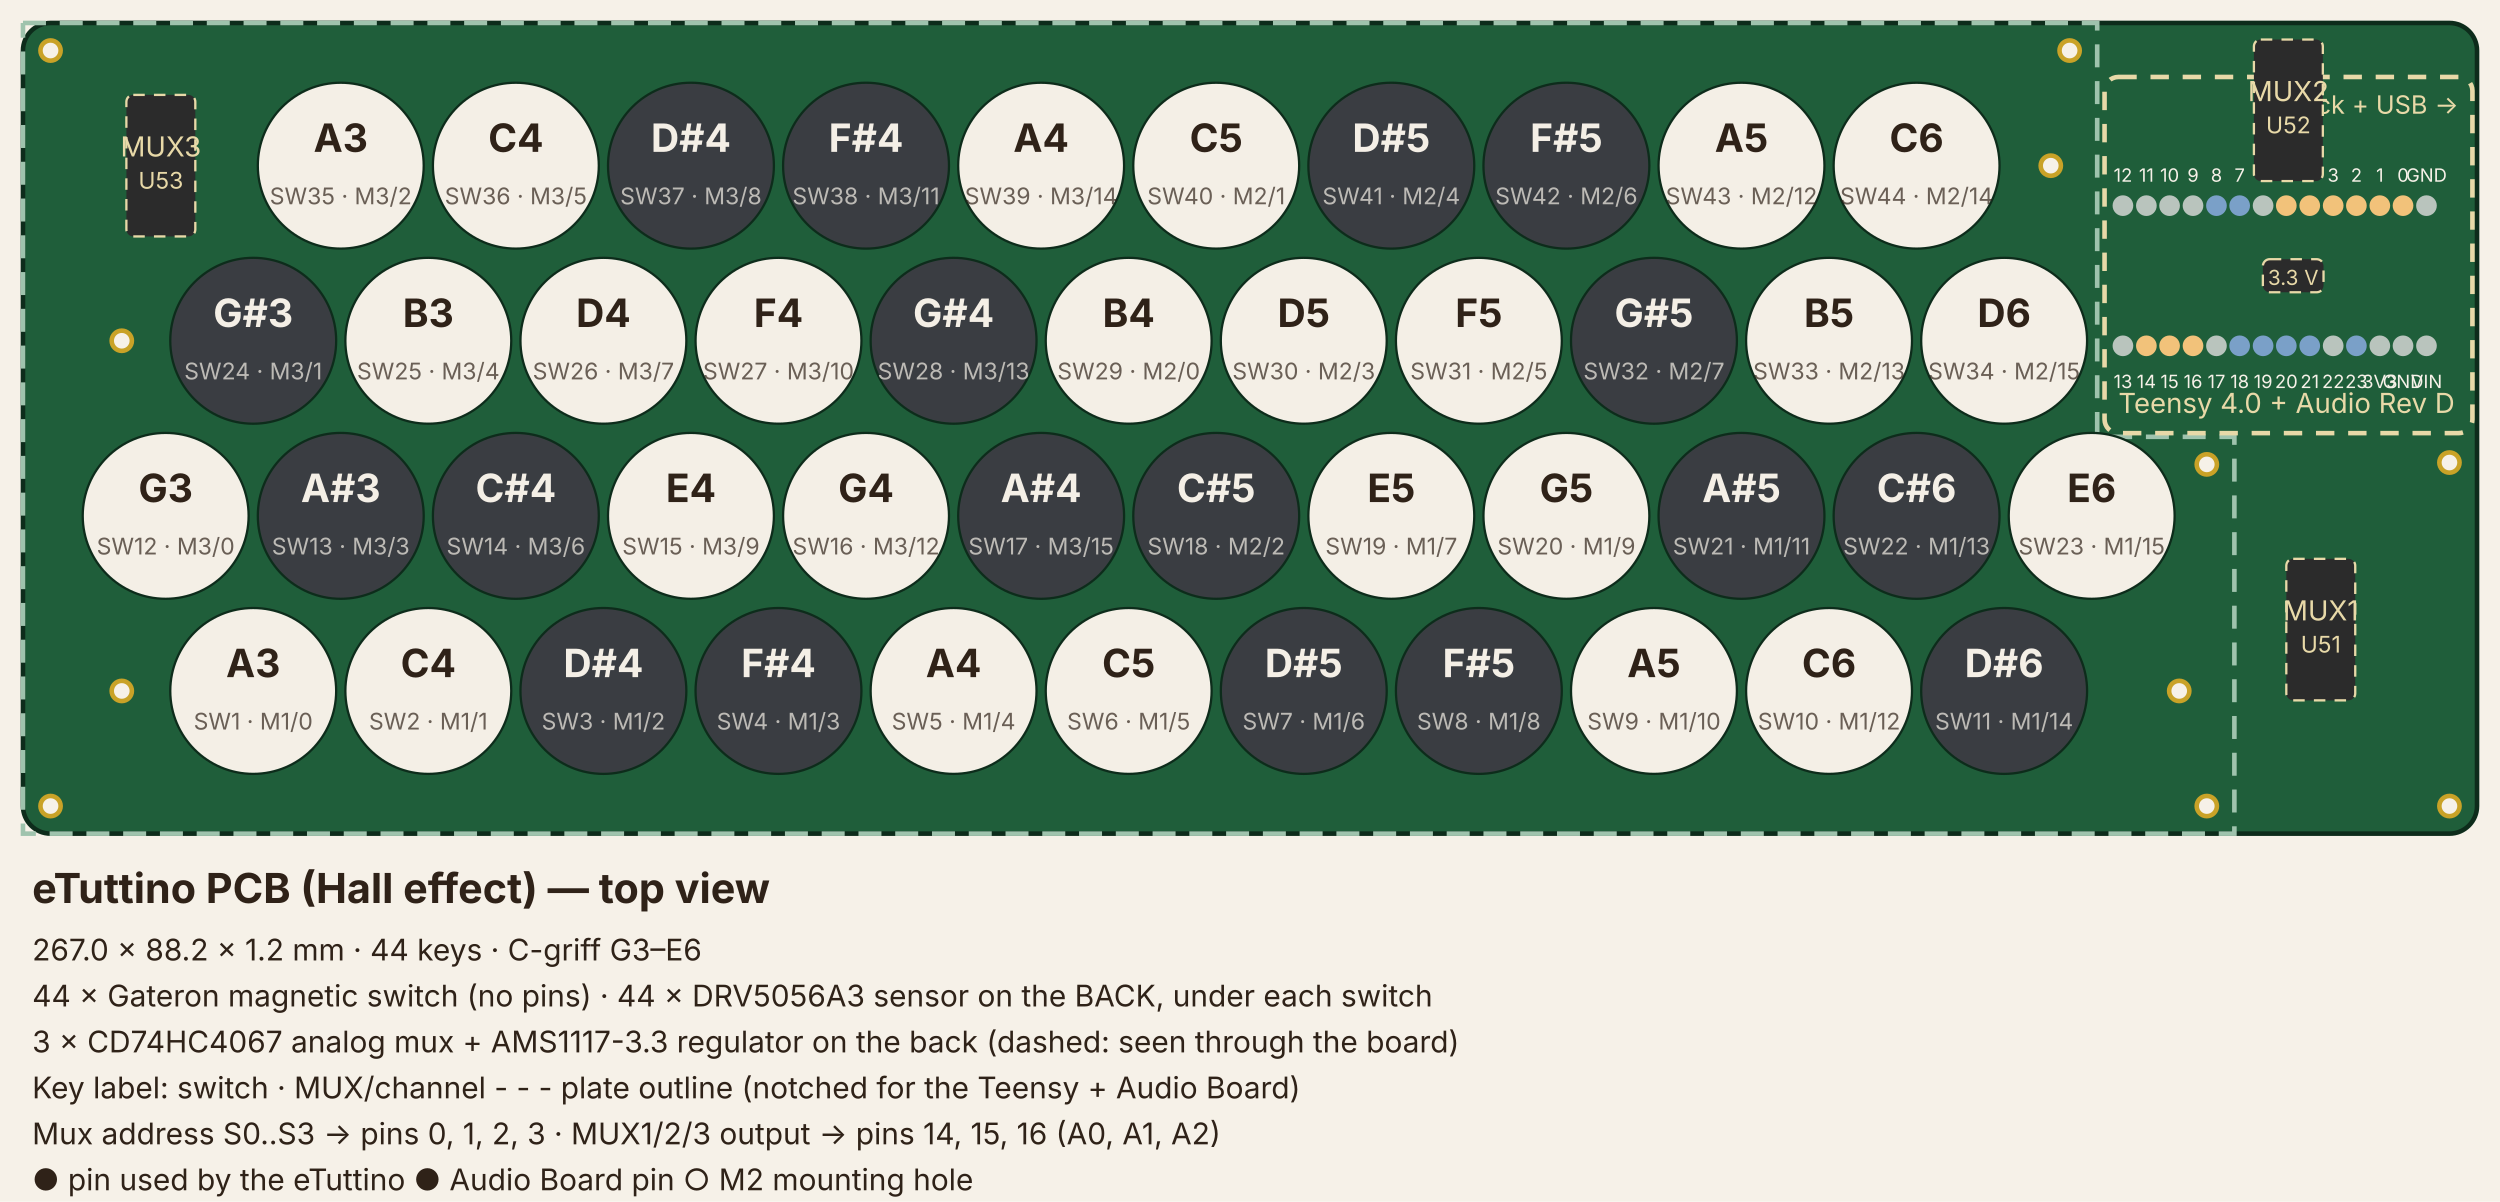
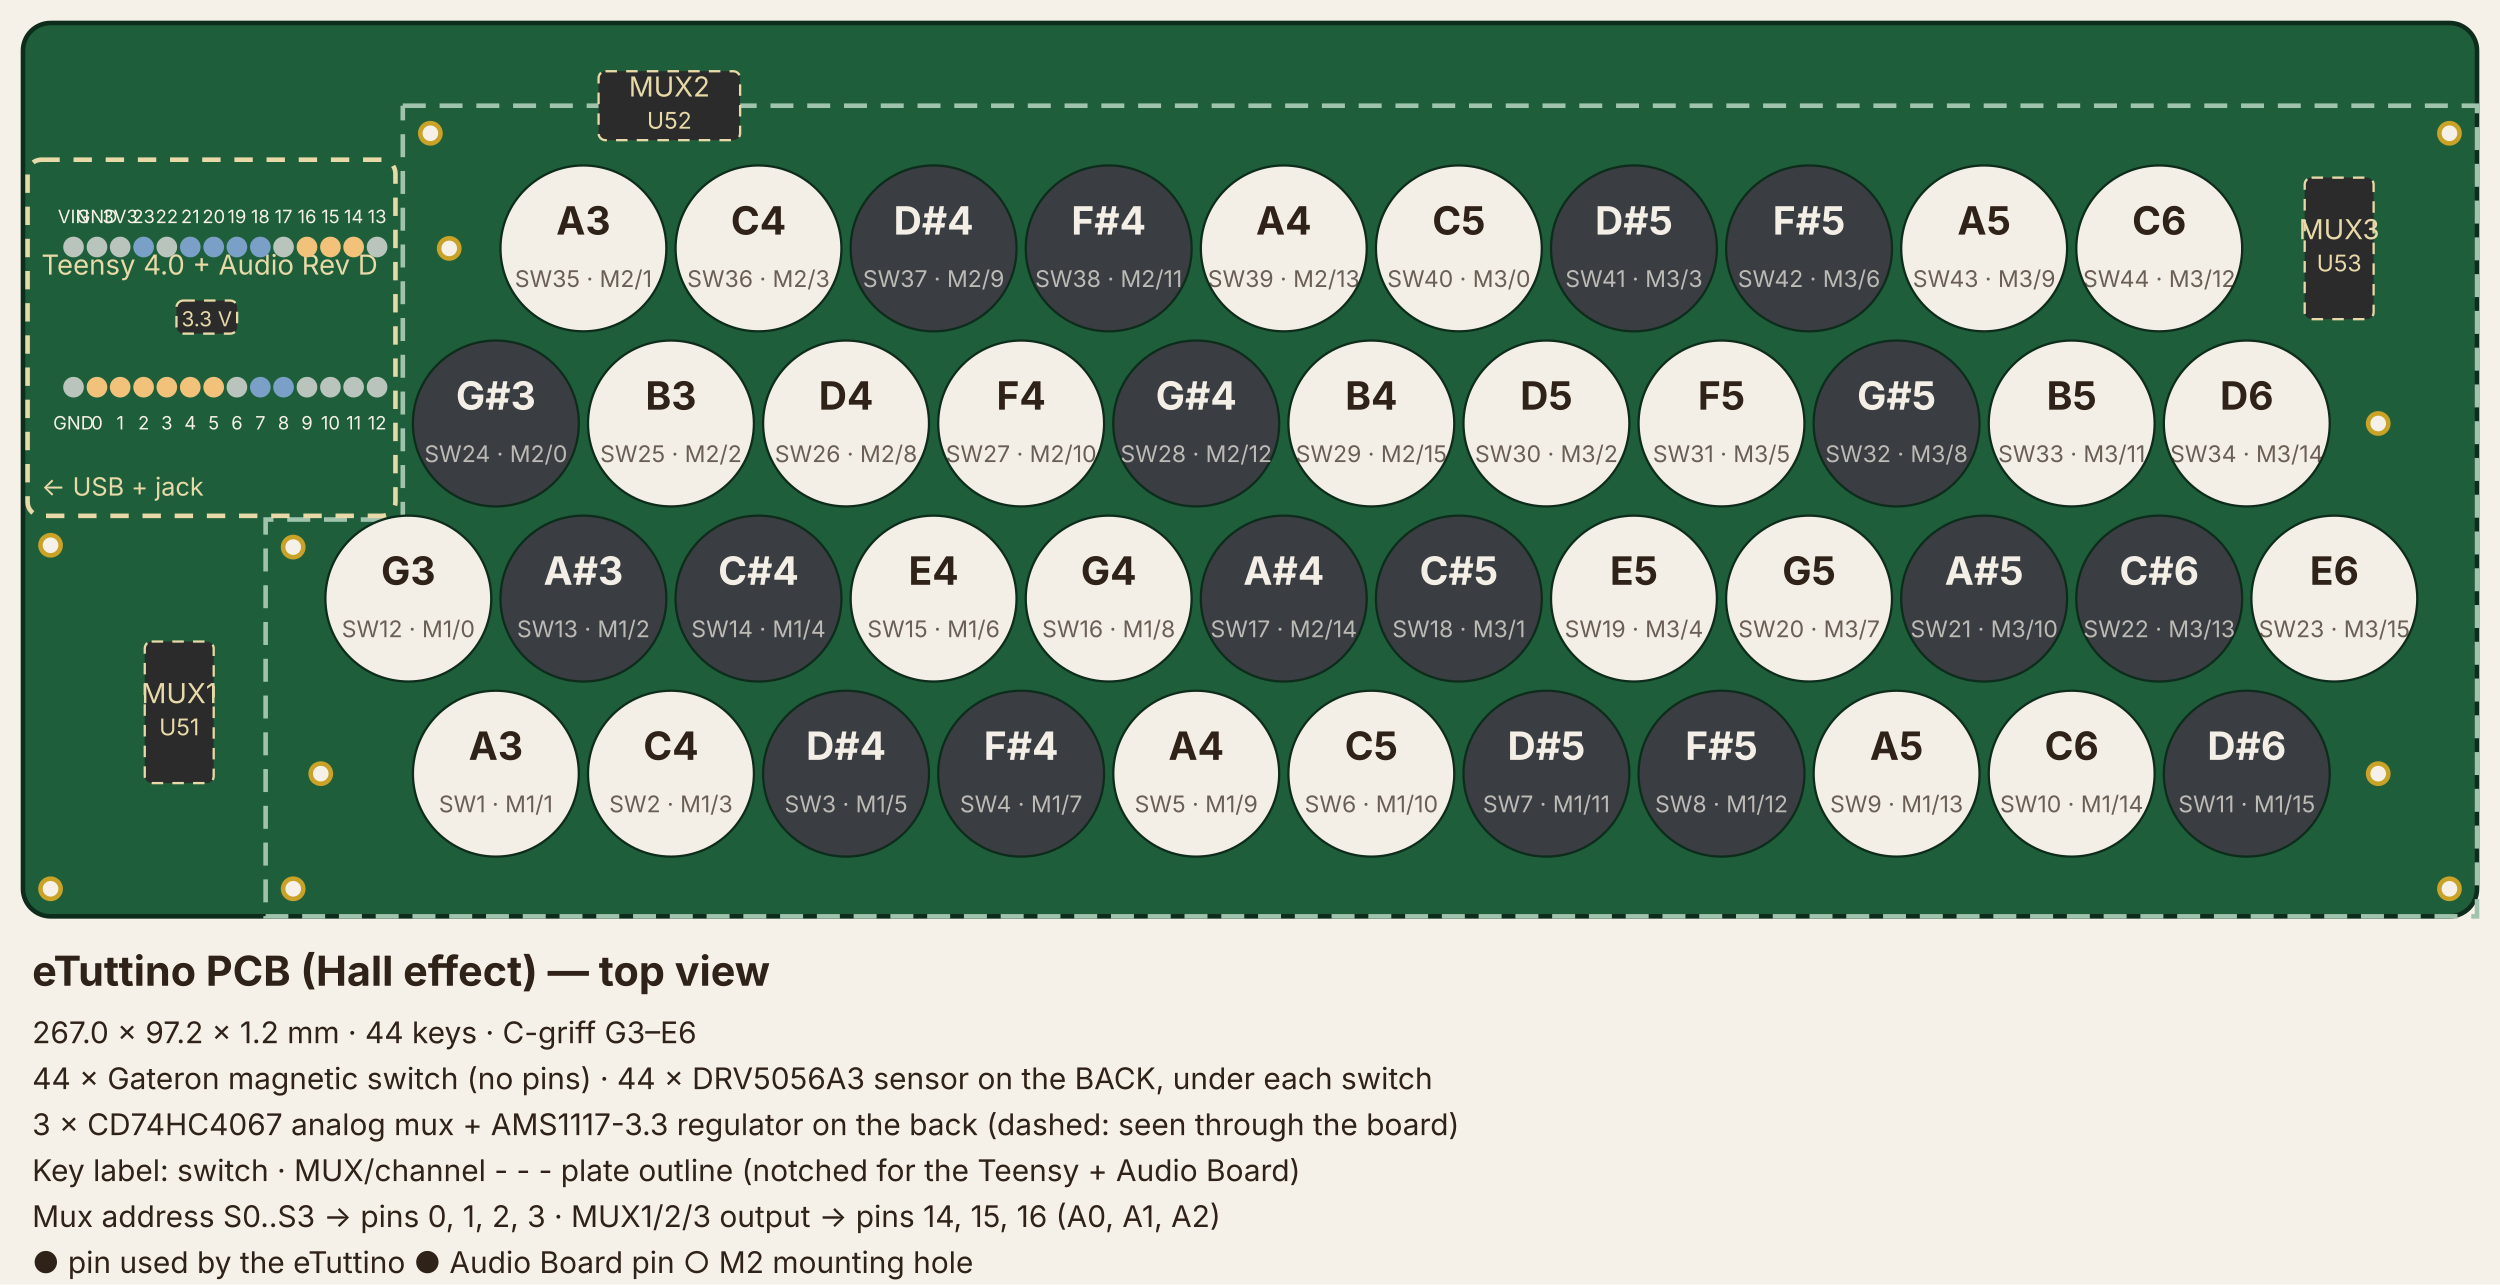
- <svg xmlns="http://www.w3.org/2000/svg" viewBox="0 0 1088 523" font-family="Inter, Arial, sans-serif">
-   <rect x="0" y="0" width="1088" height="523" fill="#f6f1e8" />
+ <svg xmlns="http://www.w3.org/2000/svg" viewBox="0 0 1088 559" font-family="Inter, Arial, sans-serif">
+   <rect x="0" y="0" width="1088" height="559" fill="#f6f1e8" />
  <g transform="translate(10 10)">
-     <rect width="1068.0" height="352.8" rx="12" fill="#1f5e3a" stroke="#0d2c1b" stroke-width="2" />
-     <polyline points="0.0,0.0 902.7,0.0 902.7,180.1 962.4,180.1 962.4,352.8 0.0,352.8 0.0,0.0" fill="none" stroke="#9fc3ad" stroke-width="2" stroke-dasharray="10 6" />
-     <rect x="905.9" y="23.5" width="160.1" height="155.0" rx="6" fill="none" stroke="#e8d9a8" stroke-dasharray="8 6" stroke-width="2" />
-     <text x="911.9" y="169.7" font-size="12" fill="#e8d9a8">Teensy 4.0 + Audio Rev D</text>
-     <text x="1060.0" y="39.5" font-size="11" fill="#e8d9a8" text-anchor="end">jack + USB →</text>
-     <circle cx="1046.0" cy="79.5" r="4.5" fill="#b9c4bd" />
-     <text x="1046.0" y="69.1" font-size="8" fill="#f6f1e8" text-anchor="middle">GND</text>
-     <circle cx="1046.0" cy="140.5" r="4.5" fill="#b9c4bd" />
-     <text x="1046.0" y="158.9" font-size="8" fill="#f6f1e8" text-anchor="middle">VIN</text>
-     <circle cx="1035.8" cy="79.5" r="4.5" fill="#f2c27a" />
-     <text x="1035.8" y="69.1" font-size="8" fill="#f6f1e8" text-anchor="middle">0</text>
-     <circle cx="1035.8" cy="140.5" r="4.5" fill="#b9c4bd" />
-     <text x="1035.8" y="158.9" font-size="8" fill="#f6f1e8" text-anchor="middle">GND</text>
-     <circle cx="1025.7" cy="79.5" r="4.5" fill="#f2c27a" />
-     <text x="1025.7" y="69.1" font-size="8" fill="#f6f1e8" text-anchor="middle">1</text>
-     <circle cx="1025.7" cy="140.5" r="4.5" fill="#b9c4bd" />
-     <text x="1025.7" y="158.9" font-size="8" fill="#f6f1e8" text-anchor="middle">3V3</text>
-     <circle cx="1015.5" cy="79.5" r="4.5" fill="#f2c27a" />
-     <text x="1015.5" y="69.1" font-size="8" fill="#f6f1e8" text-anchor="middle">2</text>
-     <circle cx="1015.5" cy="140.5" r="4.5" fill="#7aa0c8" />
-     <text x="1015.5" y="158.9" font-size="8" fill="#f6f1e8" text-anchor="middle">23</text>
-     <circle cx="1005.4" cy="79.5" r="4.5" fill="#f2c27a" />
-     <text x="1005.4" y="69.1" font-size="8" fill="#f6f1e8" text-anchor="middle">3</text>
-     <circle cx="1005.4" cy="140.5" r="4.5" fill="#b9c4bd" />
-     <text x="1005.4" y="158.9" font-size="8" fill="#f6f1e8" text-anchor="middle">22</text>
-     <circle cx="995.2" cy="79.5" r="4.5" fill="#f2c27a" />
-     <text x="995.2" y="69.1" font-size="8" fill="#f6f1e8" text-anchor="middle">4</text>
-     <circle cx="995.2" cy="140.5" r="4.5" fill="#7aa0c8" />
-     <text x="995.2" y="158.9" font-size="8" fill="#f6f1e8" text-anchor="middle">21</text>
-     <circle cx="985.0" cy="79.5" r="4.5" fill="#f2c27a" />
-     <text x="985.0" y="69.1" font-size="8" fill="#f6f1e8" text-anchor="middle">5</text>
-     <circle cx="985.0" cy="140.5" r="4.5" fill="#7aa0c8" />
-     <text x="985.0" y="158.9" font-size="8" fill="#f6f1e8" text-anchor="middle">20</text>
-     <circle cx="974.9" cy="79.5" r="4.5" fill="#b9c4bd" />
-     <text x="974.9" y="69.1" font-size="8" fill="#f6f1e8" text-anchor="middle">6</text>
-     <circle cx="974.9" cy="140.5" r="4.5" fill="#7aa0c8" />
-     <text x="974.9" y="158.9" font-size="8" fill="#f6f1e8" text-anchor="middle">19</text>
-     <circle cx="964.7" cy="79.5" r="4.5" fill="#7aa0c8" />
-     <text x="964.7" y="69.1" font-size="8" fill="#f6f1e8" text-anchor="middle">7</text>
-     <circle cx="964.7" cy="140.5" r="4.5" fill="#7aa0c8" />
-     <text x="964.7" y="158.9" font-size="8" fill="#f6f1e8" text-anchor="middle">18</text>
-     <circle cx="954.6" cy="79.5" r="4.5" fill="#7aa0c8" />
-     <text x="954.6" y="69.1" font-size="8" fill="#f6f1e8" text-anchor="middle">8</text>
-     <circle cx="954.6" cy="140.5" r="4.5" fill="#b9c4bd" />
-     <text x="954.6" y="158.9" font-size="8" fill="#f6f1e8" text-anchor="middle">17</text>
-     <circle cx="944.4" cy="79.5" r="4.5" fill="#b9c4bd" />
-     <text x="944.4" y="69.1" font-size="8" fill="#f6f1e8" text-anchor="middle">9</text>
-     <circle cx="944.4" cy="140.5" r="4.5" fill="#f2c27a" />
-     <text x="944.4" y="158.9" font-size="8" fill="#f6f1e8" text-anchor="middle">16</text>
-     <circle cx="934.2" cy="79.5" r="4.5" fill="#b9c4bd" />
-     <text x="934.2" y="69.1" font-size="8" fill="#f6f1e8" text-anchor="middle">10</text>
-     <circle cx="934.2" cy="140.5" r="4.5" fill="#f2c27a" />
-     <text x="934.2" y="158.9" font-size="8" fill="#f6f1e8" text-anchor="middle">15</text>
-     <circle cx="924.1" cy="79.5" r="4.5" fill="#b9c4bd" />
-     <text x="924.1" y="69.1" font-size="8" fill="#f6f1e8" text-anchor="middle">11</text>
-     <circle cx="924.1" cy="140.5" r="4.5" fill="#f2c27a" />
-     <text x="924.1" y="158.9" font-size="8" fill="#f6f1e8" text-anchor="middle">14</text>
-     <circle cx="913.9" cy="79.5" r="4.5" fill="#b9c4bd" />
-     <text x="913.9" y="69.1" font-size="8" fill="#f6f1e8" text-anchor="middle">12</text>
-     <circle cx="913.9" cy="140.5" r="4.5" fill="#b9c4bd" />
-     <text x="913.9" y="158.9" font-size="8" fill="#f6f1e8" text-anchor="middle">13</text>
-     <rect x="64.1" y="254.6" width="72.2" height="72.2" rx="36.1" fill="#f4efe6" stroke="#0d2c1b" />
-     <text x="100.2" y="284.7" font-size="17" font-weight="700" fill="#2f2218" text-anchor="middle">A3</text>
-     <text x="100.2" y="307.5" font-size="10" fill="#2f2218" text-anchor="middle" opacity="0.7">SW1 · M1/0</text>
-     <rect x="140.3" y="254.6" width="72.2" height="72.2" rx="36.1" fill="#f4efe6" stroke="#0d2c1b" />
-     <text x="176.4" y="284.7" font-size="17" font-weight="700" fill="#2f2218" text-anchor="middle">C4</text>
-     <text x="176.4" y="307.5" font-size="10" fill="#2f2218" text-anchor="middle" opacity="0.7">SW2 · M1/1</text>
-     <rect x="216.5" y="254.6" width="72.2" height="72.2" rx="36.1" fill="#3a3d42" stroke="#0d2c1b" />
-     <text x="252.6" y="284.7" font-size="17" font-weight="700" fill="#f4efe6" text-anchor="middle">D#4</text>
-     <text x="252.6" y="307.5" font-size="10" fill="#f4efe6" text-anchor="middle" opacity="0.7">SW3 · M1/2</text>
-     <rect x="292.7" y="254.6" width="72.2" height="72.2" rx="36.1" fill="#3a3d42" stroke="#0d2c1b" />
-     <text x="328.8" y="284.7" font-size="17" font-weight="700" fill="#f4efe6" text-anchor="middle">F#4</text>
-     <text x="328.8" y="307.5" font-size="10" fill="#f4efe6" text-anchor="middle" opacity="0.7">SW4 · M1/3</text>
-     <rect x="368.9" y="254.6" width="72.2" height="72.2" rx="36.1" fill="#f4efe6" stroke="#0d2c1b" />
-     <text x="405.0" y="284.7" font-size="17" font-weight="700" fill="#2f2218" text-anchor="middle">A4</text>
-     <text x="405.0" y="307.5" font-size="10" fill="#2f2218" text-anchor="middle" opacity="0.7">SW5 · M1/4</text>
-     <rect x="445.1" y="254.6" width="72.2" height="72.2" rx="36.1" fill="#f4efe6" stroke="#0d2c1b" />
-     <text x="481.2" y="284.7" font-size="17" font-weight="700" fill="#2f2218" text-anchor="middle">C5</text>
-     <text x="481.2" y="307.5" font-size="10" fill="#2f2218" text-anchor="middle" opacity="0.7">SW6 · M1/5</text>
-     <rect x="521.3" y="254.6" width="72.2" height="72.2" rx="36.1" fill="#3a3d42" stroke="#0d2c1b" />
-     <text x="557.4" y="284.7" font-size="17" font-weight="700" fill="#f4efe6" text-anchor="middle">D#5</text>
-     <text x="557.4" y="307.5" font-size="10" fill="#f4efe6" text-anchor="middle" opacity="0.7">SW7 · M1/6</text>
-     <rect x="597.5" y="254.6" width="72.2" height="72.2" rx="36.1" fill="#3a3d42" stroke="#0d2c1b" />
-     <text x="633.6" y="284.7" font-size="17" font-weight="700" fill="#f4efe6" text-anchor="middle">F#5</text>
-     <text x="633.6" y="307.5" font-size="10" fill="#f4efe6" text-anchor="middle" opacity="0.7">SW8 · M1/8</text>
-     <rect x="673.7" y="254.6" width="72.2" height="72.2" rx="36.1" fill="#f4efe6" stroke="#0d2c1b" />
-     <text x="709.8" y="284.7" font-size="17" font-weight="700" fill="#2f2218" text-anchor="middle">A5</text>
-     <text x="709.8" y="307.5" font-size="10" fill="#2f2218" text-anchor="middle" opacity="0.7">SW9 · M1/10</text>
-     <rect x="749.9" y="254.6" width="72.2" height="72.2" rx="36.1" fill="#f4efe6" stroke="#0d2c1b" />
-     <text x="786.0" y="284.7" font-size="17" font-weight="700" fill="#2f2218" text-anchor="middle">C6</text>
-     <text x="786.0" y="307.5" font-size="10" fill="#2f2218" text-anchor="middle" opacity="0.7">SW10 · M1/12</text>
-     <rect x="826.1" y="254.6" width="72.2" height="72.2" rx="36.1" fill="#3a3d42" stroke="#0d2c1b" />
-     <text x="862.2" y="284.7" font-size="17" font-weight="700" fill="#f4efe6" text-anchor="middle">D#6</text>
-     <text x="862.2" y="307.5" font-size="10" fill="#f4efe6" text-anchor="middle" opacity="0.7">SW11 · M1/14</text>
-     <rect x="26.0" y="178.4" width="72.2" height="72.2" rx="36.1" fill="#f4efe6" stroke="#0d2c1b" />
-     <text x="62.1" y="208.5" font-size="17" font-weight="700" fill="#2f2218" text-anchor="middle">G3</text>
-     <text x="62.1" y="231.3" font-size="10" fill="#2f2218" text-anchor="middle" opacity="0.7">SW12 · M3/0</text>
-     <rect x="102.2" y="178.4" width="72.2" height="72.2" rx="36.1" fill="#3a3d42" stroke="#0d2c1b" />
-     <text x="138.3" y="208.5" font-size="17" font-weight="700" fill="#f4efe6" text-anchor="middle">A#3</text>
-     <text x="138.3" y="231.3" font-size="10" fill="#f4efe6" text-anchor="middle" opacity="0.7">SW13 · M3/3</text>
-     <rect x="178.4" y="178.4" width="72.2" height="72.2" rx="36.1" fill="#3a3d42" stroke="#0d2c1b" />
-     <text x="214.5" y="208.5" font-size="17" font-weight="700" fill="#f4efe6" text-anchor="middle">C#4</text>
-     <text x="214.5" y="231.3" font-size="10" fill="#f4efe6" text-anchor="middle" opacity="0.7">SW14 · M3/6</text>
-     <rect x="254.6" y="178.4" width="72.2" height="72.2" rx="36.1" fill="#f4efe6" stroke="#0d2c1b" />
-     <text x="290.7" y="208.5" font-size="17" font-weight="700" fill="#2f2218" text-anchor="middle">E4</text>
-     <text x="290.7" y="231.3" font-size="10" fill="#2f2218" text-anchor="middle" opacity="0.7">SW15 · M3/9</text>
-     <rect x="330.8" y="178.4" width="72.2" height="72.2" rx="36.1" fill="#f4efe6" stroke="#0d2c1b" />
-     <text x="366.9" y="208.5" font-size="17" font-weight="700" fill="#2f2218" text-anchor="middle">G4</text>
-     <text x="366.9" y="231.3" font-size="10" fill="#2f2218" text-anchor="middle" opacity="0.7">SW16 · M3/12</text>
-     <rect x="407.0" y="178.4" width="72.2" height="72.2" rx="36.1" fill="#3a3d42" stroke="#0d2c1b" />
-     <text x="443.1" y="208.5" font-size="17" font-weight="700" fill="#f4efe6" text-anchor="middle">A#4</text>
-     <text x="443.1" y="231.3" font-size="10" fill="#f4efe6" text-anchor="middle" opacity="0.7">SW17 · M3/15</text>
-     <rect x="483.2" y="178.4" width="72.2" height="72.2" rx="36.1" fill="#3a3d42" stroke="#0d2c1b" />
-     <text x="519.3" y="208.5" font-size="17" font-weight="700" fill="#f4efe6" text-anchor="middle">C#5</text>
-     <text x="519.3" y="231.3" font-size="10" fill="#f4efe6" text-anchor="middle" opacity="0.7">SW18 · M2/2</text>
-     <rect x="559.4" y="178.4" width="72.2" height="72.2" rx="36.1" fill="#f4efe6" stroke="#0d2c1b" />
-     <text x="595.5" y="208.5" font-size="17" font-weight="700" fill="#2f2218" text-anchor="middle">E5</text>
-     <text x="595.5" y="231.3" font-size="10" fill="#2f2218" text-anchor="middle" opacity="0.7">SW19 · M1/7</text>
-     <rect x="635.6" y="178.4" width="72.2" height="72.2" rx="36.1" fill="#f4efe6" stroke="#0d2c1b" />
-     <text x="671.7" y="208.5" font-size="17" font-weight="700" fill="#2f2218" text-anchor="middle">G5</text>
-     <text x="671.7" y="231.3" font-size="10" fill="#2f2218" text-anchor="middle" opacity="0.7">SW20 · M1/9</text>
-     <rect x="711.8" y="178.4" width="72.2" height="72.2" rx="36.1" fill="#3a3d42" stroke="#0d2c1b" />
-     <text x="747.9" y="208.5" font-size="17" font-weight="700" fill="#f4efe6" text-anchor="middle">A#5</text>
-     <text x="747.9" y="231.3" font-size="10" fill="#f4efe6" text-anchor="middle" opacity="0.7">SW21 · M1/11</text>
-     <rect x="788.0" y="178.4" width="72.2" height="72.2" rx="36.1" fill="#3a3d42" stroke="#0d2c1b" />
-     <text x="824.1" y="208.5" font-size="17" font-weight="700" fill="#f4efe6" text-anchor="middle">C#6</text>
-     <text x="824.1" y="231.3" font-size="10" fill="#f4efe6" text-anchor="middle" opacity="0.7">SW22 · M1/13</text>
-     <rect x="864.2" y="178.4" width="72.2" height="72.2" rx="36.1" fill="#f4efe6" stroke="#0d2c1b" />
-     <text x="900.3" y="208.5" font-size="17" font-weight="700" fill="#2f2218" text-anchor="middle">E6</text>
-     <text x="900.3" y="231.3" font-size="10" fill="#2f2218" text-anchor="middle" opacity="0.7">SW23 · M1/15</text>
-     <rect x="64.1" y="102.2" width="72.2" height="72.2" rx="36.1" fill="#3a3d42" stroke="#0d2c1b" />
-     <text x="100.2" y="132.3" font-size="17" font-weight="700" fill="#f4efe6" text-anchor="middle">G#3</text>
-     <text x="100.2" y="155.1" font-size="10" fill="#f4efe6" text-anchor="middle" opacity="0.7">SW24 · M3/1</text>
-     <rect x="140.3" y="102.2" width="72.2" height="72.2" rx="36.1" fill="#f4efe6" stroke="#0d2c1b" />
-     <text x="176.4" y="132.3" font-size="17" font-weight="700" fill="#2f2218" text-anchor="middle">B3</text>
-     <text x="176.4" y="155.1" font-size="10" fill="#2f2218" text-anchor="middle" opacity="0.7">SW25 · M3/4</text>
-     <rect x="216.5" y="102.2" width="72.2" height="72.2" rx="36.1" fill="#f4efe6" stroke="#0d2c1b" />
-     <text x="252.6" y="132.3" font-size="17" font-weight="700" fill="#2f2218" text-anchor="middle">D4</text>
-     <text x="252.6" y="155.1" font-size="10" fill="#2f2218" text-anchor="middle" opacity="0.7">SW26 · M3/7</text>
-     <rect x="292.7" y="102.2" width="72.2" height="72.2" rx="36.1" fill="#f4efe6" stroke="#0d2c1b" />
-     <text x="328.8" y="132.3" font-size="17" font-weight="700" fill="#2f2218" text-anchor="middle">F4</text>
-     <text x="328.8" y="155.1" font-size="10" fill="#2f2218" text-anchor="middle" opacity="0.7">SW27 · M3/10</text>
-     <rect x="368.9" y="102.2" width="72.2" height="72.2" rx="36.1" fill="#3a3d42" stroke="#0d2c1b" />
-     <text x="405.0" y="132.3" font-size="17" font-weight="700" fill="#f4efe6" text-anchor="middle">G#4</text>
-     <text x="405.0" y="155.1" font-size="10" fill="#f4efe6" text-anchor="middle" opacity="0.7">SW28 · M3/13</text>
-     <rect x="445.1" y="102.2" width="72.2" height="72.2" rx="36.1" fill="#f4efe6" stroke="#0d2c1b" />
-     <text x="481.2" y="132.3" font-size="17" font-weight="700" fill="#2f2218" text-anchor="middle">B4</text>
-     <text x="481.2" y="155.1" font-size="10" fill="#2f2218" text-anchor="middle" opacity="0.7">SW29 · M2/0</text>
-     <rect x="521.3" y="102.2" width="72.2" height="72.2" rx="36.1" fill="#f4efe6" stroke="#0d2c1b" />
-     <text x="557.4" y="132.3" font-size="17" font-weight="700" fill="#2f2218" text-anchor="middle">D5</text>
-     <text x="557.4" y="155.1" font-size="10" fill="#2f2218" text-anchor="middle" opacity="0.7">SW30 · M2/3</text>
-     <rect x="597.5" y="102.2" width="72.2" height="72.2" rx="36.1" fill="#f4efe6" stroke="#0d2c1b" />
-     <text x="633.6" y="132.3" font-size="17" font-weight="700" fill="#2f2218" text-anchor="middle">F5</text>
-     <text x="633.6" y="155.1" font-size="10" fill="#2f2218" text-anchor="middle" opacity="0.7">SW31 · M2/5</text>
-     <rect x="673.7" y="102.2" width="72.2" height="72.2" rx="36.1" fill="#3a3d42" stroke="#0d2c1b" />
-     <text x="709.8" y="132.3" font-size="17" font-weight="700" fill="#f4efe6" text-anchor="middle">G#5</text>
-     <text x="709.8" y="155.1" font-size="10" fill="#f4efe6" text-anchor="middle" opacity="0.7">SW32 · M2/7</text>
-     <rect x="749.9" y="102.2" width="72.2" height="72.2" rx="36.1" fill="#f4efe6" stroke="#0d2c1b" />
-     <text x="786.0" y="132.3" font-size="17" font-weight="700" fill="#2f2218" text-anchor="middle">B5</text>
-     <text x="786.0" y="155.1" font-size="10" fill="#2f2218" text-anchor="middle" opacity="0.7">SW33 · M2/13</text>
-     <rect x="826.1" y="102.2" width="72.2" height="72.2" rx="36.1" fill="#f4efe6" stroke="#0d2c1b" />
-     <text x="862.2" y="132.3" font-size="17" font-weight="700" fill="#2f2218" text-anchor="middle">D6</text>
-     <text x="862.2" y="155.1" font-size="10" fill="#2f2218" text-anchor="middle" opacity="0.7">SW34 · M2/15</text>
-     <rect x="102.2" y="26.0" width="72.2" height="72.2" rx="36.1" fill="#f4efe6" stroke="#0d2c1b" />
-     <text x="138.3" y="56.1" font-size="17" font-weight="700" fill="#2f2218" text-anchor="middle">A3</text>
-     <text x="138.3" y="78.9" font-size="10" fill="#2f2218" text-anchor="middle" opacity="0.7">SW35 · M3/2</text>
-     <rect x="178.4" y="26.0" width="72.2" height="72.2" rx="36.1" fill="#f4efe6" stroke="#0d2c1b" />
-     <text x="214.5" y="56.1" font-size="17" font-weight="700" fill="#2f2218" text-anchor="middle">C4</text>
-     <text x="214.5" y="78.9" font-size="10" fill="#2f2218" text-anchor="middle" opacity="0.7">SW36 · M3/5</text>
-     <rect x="254.6" y="26.0" width="72.2" height="72.2" rx="36.1" fill="#3a3d42" stroke="#0d2c1b" />
-     <text x="290.7" y="56.1" font-size="17" font-weight="700" fill="#f4efe6" text-anchor="middle">D#4</text>
-     <text x="290.7" y="78.9" font-size="10" fill="#f4efe6" text-anchor="middle" opacity="0.7">SW37 · M3/8</text>
-     <rect x="330.8" y="26.0" width="72.2" height="72.2" rx="36.1" fill="#3a3d42" stroke="#0d2c1b" />
-     <text x="366.9" y="56.1" font-size="17" font-weight="700" fill="#f4efe6" text-anchor="middle">F#4</text>
-     <text x="366.9" y="78.9" font-size="10" fill="#f4efe6" text-anchor="middle" opacity="0.7">SW38 · M3/11</text>
-     <rect x="407.0" y="26.0" width="72.2" height="72.2" rx="36.1" fill="#f4efe6" stroke="#0d2c1b" />
-     <text x="443.1" y="56.1" font-size="17" font-weight="700" fill="#2f2218" text-anchor="middle">A4</text>
-     <text x="443.1" y="78.9" font-size="10" fill="#2f2218" text-anchor="middle" opacity="0.7">SW39 · M3/14</text>
-     <rect x="483.2" y="26.0" width="72.2" height="72.2" rx="36.1" fill="#f4efe6" stroke="#0d2c1b" />
-     <text x="519.3" y="56.1" font-size="17" font-weight="700" fill="#2f2218" text-anchor="middle">C5</text>
-     <text x="519.3" y="78.9" font-size="10" fill="#2f2218" text-anchor="middle" opacity="0.7">SW40 · M2/1</text>
-     <rect x="559.4" y="26.0" width="72.2" height="72.2" rx="36.1" fill="#3a3d42" stroke="#0d2c1b" />
-     <text x="595.5" y="56.1" font-size="17" font-weight="700" fill="#f4efe6" text-anchor="middle">D#5</text>
-     <text x="595.5" y="78.9" font-size="10" fill="#f4efe6" text-anchor="middle" opacity="0.7">SW41 · M2/4</text>
-     <rect x="635.6" y="26.0" width="72.2" height="72.2" rx="36.1" fill="#3a3d42" stroke="#0d2c1b" />
-     <text x="671.7" y="56.1" font-size="17" font-weight="700" fill="#f4efe6" text-anchor="middle">F#5</text>
-     <text x="671.7" y="78.9" font-size="10" fill="#f4efe6" text-anchor="middle" opacity="0.7">SW42 · M2/6</text>
-     <rect x="711.8" y="26.0" width="72.2" height="72.2" rx="36.1" fill="#f4efe6" stroke="#0d2c1b" />
-     <text x="747.9" y="56.1" font-size="17" font-weight="700" fill="#2f2218" text-anchor="middle">A5</text>
-     <text x="747.9" y="78.9" font-size="10" fill="#2f2218" text-anchor="middle" opacity="0.7">SW43 · M2/12</text>
-     <rect x="788.0" y="26.0" width="72.2" height="72.2" rx="36.1" fill="#f4efe6" stroke="#0d2c1b" />
-     <text x="824.1" y="56.1" font-size="17" font-weight="700" fill="#2f2218" text-anchor="middle">C6</text>
-     <text x="824.1" y="78.9" font-size="10" fill="#2f2218" text-anchor="middle" opacity="0.7">SW44 · M2/14</text>
-     <rect x="985.0" y="233.2" width="30.0" height="61.6" rx="3" fill="#2b2b2b" stroke="#e8d9a8" stroke-dasharray="5 4" />
-     <text x="1000.0" y="260.0" font-size="12" fill="#e8d9a8" text-anchor="middle">MUX1</text>
-     <text x="1000.0" y="274.0" font-size="10" fill="#e8d9a8" text-anchor="middle">U51</text>
-     <rect x="970.9" y="7.2" width="30.0" height="61.6" rx="3" fill="#2b2b2b" stroke="#e8d9a8" stroke-dasharray="5 4" />
-     <text x="985.9" y="34.0" font-size="12" fill="#e8d9a8" text-anchor="middle">MUX2</text>
-     <text x="985.9" y="48.0" font-size="10" fill="#e8d9a8" text-anchor="middle">U52</text>
-     <rect x="45.0" y="31.3" width="30.0" height="61.6" rx="3" fill="#2b2b2b" stroke="#e8d9a8" stroke-dasharray="5 4" />
-     <text x="60.0" y="58.1" font-size="12" fill="#e8d9a8" text-anchor="middle">MUX3</text>
-     <text x="60.0" y="72.1" font-size="10" fill="#e8d9a8" text-anchor="middle">U53</text>
-     <rect x="974.8" y="102.8" width="26.4" height="14.4" rx="3" fill="#2b2b2b" stroke="#e8d9a8" stroke-dasharray="5 4" />
-     <text x="988.0" y="114.0" font-size="9" fill="#e8d9a8" text-anchor="middle">3.3 V</text>
-     <circle cx="12.0" cy="12.0" r="4.4" fill="#f6f1e8" stroke="#c9a227" stroke-width="2" />
-     <circle cx="12.0" cy="340.8" r="4.4" fill="#f6f1e8" stroke="#c9a227" stroke-width="2" />
-     <circle cx="890.7" cy="12.0" r="4.4" fill="#f6f1e8" stroke="#c9a227" stroke-width="2" />
-     <circle cx="950.4" cy="192.1" r="4.4" fill="#f6f1e8" stroke="#c9a227" stroke-width="2" />
-     <circle cx="950.4" cy="340.8" r="4.4" fill="#f6f1e8" stroke="#c9a227" stroke-width="2" />
-     <circle cx="43.0" cy="290.7" r="4.4" fill="#f6f1e8" stroke="#c9a227" stroke-width="2" />
-     <circle cx="43.0" cy="138.3" r="4.4" fill="#f6f1e8" stroke="#c9a227" stroke-width="2" />
-     <circle cx="938.4" cy="290.7" r="4.4" fill="#f6f1e8" stroke="#c9a227" stroke-width="2" />
-     <circle cx="882.5" cy="62.1" r="4.4" fill="#f6f1e8" stroke="#c9a227" stroke-width="2" />
-     <circle cx="1056.0" cy="340.8" r="4.4" fill="#f6f1e8" stroke="#c9a227" stroke-width="2" />
-     <circle cx="1056.0" cy="191.3" r="4.4" fill="#f6f1e8" stroke="#c9a227" stroke-width="2" />
+     <rect width="1068.0" height="388.8" rx="12" fill="#1f5e3a" stroke="#0d2c1b" stroke-width="2" />
+     <polyline points="165.3,36.0 1068.0,36.0 1068.0,388.8 105.6,388.8 105.6,216.1 165.3,216.1 165.3,36.0" fill="none" stroke="#9fc3ad" stroke-width="2" stroke-dasharray="10 6" />
+     <rect x="2.0" y="59.5" width="160.1" height="155.0" rx="6" fill="none" stroke="#e8d9a8" stroke-dasharray="8 6" stroke-width="2" />
+     <text x="8.0" y="109.5" font-size="12" fill="#e8d9a8">Teensy 4.0 + Audio Rev D</text>
+     <text x="8.0" y="205.7" font-size="11" fill="#e8d9a8">← USB + jack</text>
+     <circle cx="22.0" cy="158.5" r="4.5" fill="#b9c4bd" />
+     <text x="22.0" y="176.9" font-size="8" fill="#f6f1e8" text-anchor="middle">GND</text>
+     <circle cx="22.0" cy="97.5" r="4.5" fill="#b9c4bd" />
+     <text x="22.0" y="87.1" font-size="8" fill="#f6f1e8" text-anchor="middle">VIN</text>
+     <circle cx="32.2" cy="158.5" r="4.5" fill="#f2c27a" />
+     <text x="32.2" y="176.9" font-size="8" fill="#f6f1e8" text-anchor="middle">0</text>
+     <circle cx="32.2" cy="97.5" r="4.5" fill="#b9c4bd" />
+     <text x="32.2" y="87.1" font-size="8" fill="#f6f1e8" text-anchor="middle">GND</text>
+     <circle cx="42.3" cy="158.5" r="4.5" fill="#f2c27a" />
+     <text x="42.3" y="176.9" font-size="8" fill="#f6f1e8" text-anchor="middle">1</text>
+     <circle cx="42.3" cy="97.5" r="4.5" fill="#b9c4bd" />
+     <text x="42.3" y="87.1" font-size="8" fill="#f6f1e8" text-anchor="middle">3V3</text>
+     <circle cx="52.5" cy="158.5" r="4.5" fill="#f2c27a" />
+     <text x="52.5" y="176.9" font-size="8" fill="#f6f1e8" text-anchor="middle">2</text>
+     <circle cx="52.5" cy="97.5" r="4.5" fill="#7aa0c8" />
+     <text x="52.5" y="87.1" font-size="8" fill="#f6f1e8" text-anchor="middle">23</text>
+     <circle cx="62.6" cy="158.5" r="4.5" fill="#f2c27a" />
+     <text x="62.6" y="176.9" font-size="8" fill="#f6f1e8" text-anchor="middle">3</text>
+     <circle cx="62.6" cy="97.5" r="4.5" fill="#b9c4bd" />
+     <text x="62.6" y="87.1" font-size="8" fill="#f6f1e8" text-anchor="middle">22</text>
+     <circle cx="72.8" cy="158.5" r="4.5" fill="#f2c27a" />
+     <text x="72.8" y="176.9" font-size="8" fill="#f6f1e8" text-anchor="middle">4</text>
+     <circle cx="72.8" cy="97.5" r="4.5" fill="#7aa0c8" />
+     <text x="72.8" y="87.1" font-size="8" fill="#f6f1e8" text-anchor="middle">21</text>
+     <circle cx="83.0" cy="158.5" r="4.5" fill="#f2c27a" />
+     <text x="83.0" y="176.9" font-size="8" fill="#f6f1e8" text-anchor="middle">5</text>
+     <circle cx="83.0" cy="97.5" r="4.5" fill="#7aa0c8" />
+     <text x="83.0" y="87.1" font-size="8" fill="#f6f1e8" text-anchor="middle">20</text>
+     <circle cx="93.1" cy="158.5" r="4.5" fill="#b9c4bd" />
+     <text x="93.1" y="176.9" font-size="8" fill="#f6f1e8" text-anchor="middle">6</text>
+     <circle cx="93.1" cy="97.5" r="4.5" fill="#7aa0c8" />
+     <text x="93.1" y="87.1" font-size="8" fill="#f6f1e8" text-anchor="middle">19</text>
+     <circle cx="103.3" cy="158.5" r="4.5" fill="#7aa0c8" />
+     <text x="103.3" y="176.9" font-size="8" fill="#f6f1e8" text-anchor="middle">7</text>
+     <circle cx="103.3" cy="97.5" r="4.5" fill="#7aa0c8" />
+     <text x="103.3" y="87.1" font-size="8" fill="#f6f1e8" text-anchor="middle">18</text>
+     <circle cx="113.4" cy="158.5" r="4.5" fill="#7aa0c8" />
+     <text x="113.4" y="176.9" font-size="8" fill="#f6f1e8" text-anchor="middle">8</text>
+     <circle cx="113.4" cy="97.5" r="4.5" fill="#b9c4bd" />
+     <text x="113.4" y="87.1" font-size="8" fill="#f6f1e8" text-anchor="middle">17</text>
+     <circle cx="123.6" cy="158.5" r="4.5" fill="#b9c4bd" />
+     <text x="123.6" y="176.9" font-size="8" fill="#f6f1e8" text-anchor="middle">9</text>
+     <circle cx="123.6" cy="97.5" r="4.5" fill="#f2c27a" />
+     <text x="123.6" y="87.1" font-size="8" fill="#f6f1e8" text-anchor="middle">16</text>
+     <circle cx="133.8" cy="158.5" r="4.5" fill="#b9c4bd" />
+     <text x="133.8" y="176.9" font-size="8" fill="#f6f1e8" text-anchor="middle">10</text>
+     <circle cx="133.8" cy="97.5" r="4.5" fill="#f2c27a" />
+     <text x="133.8" y="87.1" font-size="8" fill="#f6f1e8" text-anchor="middle">15</text>
+     <circle cx="143.9" cy="158.5" r="4.5" fill="#b9c4bd" />
+     <text x="143.9" y="176.9" font-size="8" fill="#f6f1e8" text-anchor="middle">11</text>
+     <circle cx="143.9" cy="97.5" r="4.5" fill="#f2c27a" />
+     <text x="143.9" y="87.1" font-size="8" fill="#f6f1e8" text-anchor="middle">14</text>
+     <circle cx="154.1" cy="158.5" r="4.5" fill="#b9c4bd" />
+     <text x="154.1" y="176.9" font-size="8" fill="#f6f1e8" text-anchor="middle">12</text>
+     <circle cx="154.1" cy="97.5" r="4.5" fill="#b9c4bd" />
+     <text x="154.1" y="87.1" font-size="8" fill="#f6f1e8" text-anchor="middle">13</text>
+     <rect x="169.7" y="290.6" width="72.2" height="72.2" rx="36.1" fill="#f4efe6" stroke="#0d2c1b" />
+     <text x="205.8" y="320.7" font-size="17" font-weight="700" fill="#2f2218" text-anchor="middle">A3</text>
+     <text x="205.8" y="343.5" font-size="10" fill="#2f2218" text-anchor="middle" opacity="0.7">SW1 · M1/1</text>
+     <rect x="245.9" y="290.6" width="72.2" height="72.2" rx="36.1" fill="#f4efe6" stroke="#0d2c1b" />
+     <text x="282.0" y="320.7" font-size="17" font-weight="700" fill="#2f2218" text-anchor="middle">C4</text>
+     <text x="282.0" y="343.5" font-size="10" fill="#2f2218" text-anchor="middle" opacity="0.7">SW2 · M1/3</text>
+     <rect x="322.1" y="290.6" width="72.2" height="72.2" rx="36.1" fill="#3a3d42" stroke="#0d2c1b" />
+     <text x="358.2" y="320.7" font-size="17" font-weight="700" fill="#f4efe6" text-anchor="middle">D#4</text>
+     <text x="358.2" y="343.5" font-size="10" fill="#f4efe6" text-anchor="middle" opacity="0.7">SW3 · M1/5</text>
+     <rect x="398.3" y="290.6" width="72.2" height="72.2" rx="36.1" fill="#3a3d42" stroke="#0d2c1b" />
+     <text x="434.4" y="320.7" font-size="17" font-weight="700" fill="#f4efe6" text-anchor="middle">F#4</text>
+     <text x="434.4" y="343.5" font-size="10" fill="#f4efe6" text-anchor="middle" opacity="0.7">SW4 · M1/7</text>
+     <rect x="474.5" y="290.6" width="72.2" height="72.2" rx="36.1" fill="#f4efe6" stroke="#0d2c1b" />
+     <text x="510.6" y="320.7" font-size="17" font-weight="700" fill="#2f2218" text-anchor="middle">A4</text>
+     <text x="510.6" y="343.5" font-size="10" fill="#2f2218" text-anchor="middle" opacity="0.7">SW5 · M1/9</text>
+     <rect x="550.7" y="290.6" width="72.2" height="72.2" rx="36.1" fill="#f4efe6" stroke="#0d2c1b" />
+     <text x="586.8" y="320.7" font-size="17" font-weight="700" fill="#2f2218" text-anchor="middle">C5</text>
+     <text x="586.8" y="343.5" font-size="10" fill="#2f2218" text-anchor="middle" opacity="0.7">SW6 · M1/10</text>
+     <rect x="626.9" y="290.6" width="72.2" height="72.2" rx="36.1" fill="#3a3d42" stroke="#0d2c1b" />
+     <text x="663.0" y="320.7" font-size="17" font-weight="700" fill="#f4efe6" text-anchor="middle">D#5</text>
+     <text x="663.0" y="343.5" font-size="10" fill="#f4efe6" text-anchor="middle" opacity="0.7">SW7 · M1/11</text>
+     <rect x="703.1" y="290.6" width="72.2" height="72.2" rx="36.1" fill="#3a3d42" stroke="#0d2c1b" />
+     <text x="739.2" y="320.7" font-size="17" font-weight="700" fill="#f4efe6" text-anchor="middle">F#5</text>
+     <text x="739.2" y="343.5" font-size="10" fill="#f4efe6" text-anchor="middle" opacity="0.7">SW8 · M1/12</text>
+     <rect x="779.3" y="290.6" width="72.2" height="72.2" rx="36.1" fill="#f4efe6" stroke="#0d2c1b" />
+     <text x="815.4" y="320.7" font-size="17" font-weight="700" fill="#2f2218" text-anchor="middle">A5</text>
+     <text x="815.4" y="343.5" font-size="10" fill="#2f2218" text-anchor="middle" opacity="0.7">SW9 · M1/13</text>
+     <rect x="855.5" y="290.6" width="72.2" height="72.2" rx="36.1" fill="#f4efe6" stroke="#0d2c1b" />
+     <text x="891.6" y="320.7" font-size="17" font-weight="700" fill="#2f2218" text-anchor="middle">C6</text>
+     <text x="891.6" y="343.5" font-size="10" fill="#2f2218" text-anchor="middle" opacity="0.7">SW10 · M1/14</text>
+     <rect x="931.7" y="290.6" width="72.2" height="72.2" rx="36.1" fill="#3a3d42" stroke="#0d2c1b" />
+     <text x="967.8" y="320.7" font-size="17" font-weight="700" fill="#f4efe6" text-anchor="middle">D#6</text>
+     <text x="967.8" y="343.5" font-size="10" fill="#f4efe6" text-anchor="middle" opacity="0.7">SW11 · M1/15</text>
+     <rect x="131.6" y="214.4" width="72.2" height="72.2" rx="36.1" fill="#f4efe6" stroke="#0d2c1b" />
+     <text x="167.7" y="244.5" font-size="17" font-weight="700" fill="#2f2218" text-anchor="middle">G3</text>
+     <text x="167.7" y="267.3" font-size="10" fill="#2f2218" text-anchor="middle" opacity="0.7">SW12 · M1/0</text>
+     <rect x="207.8" y="214.4" width="72.2" height="72.2" rx="36.1" fill="#3a3d42" stroke="#0d2c1b" />
+     <text x="243.9" y="244.5" font-size="17" font-weight="700" fill="#f4efe6" text-anchor="middle">A#3</text>
+     <text x="243.9" y="267.3" font-size="10" fill="#f4efe6" text-anchor="middle" opacity="0.7">SW13 · M1/2</text>
+     <rect x="284.0" y="214.4" width="72.2" height="72.2" rx="36.1" fill="#3a3d42" stroke="#0d2c1b" />
+     <text x="320.1" y="244.5" font-size="17" font-weight="700" fill="#f4efe6" text-anchor="middle">C#4</text>
+     <text x="320.1" y="267.3" font-size="10" fill="#f4efe6" text-anchor="middle" opacity="0.7">SW14 · M1/4</text>
+     <rect x="360.2" y="214.4" width="72.2" height="72.2" rx="36.1" fill="#f4efe6" stroke="#0d2c1b" />
+     <text x="396.3" y="244.5" font-size="17" font-weight="700" fill="#2f2218" text-anchor="middle">E4</text>
+     <text x="396.3" y="267.3" font-size="10" fill="#2f2218" text-anchor="middle" opacity="0.7">SW15 · M1/6</text>
+     <rect x="436.4" y="214.4" width="72.2" height="72.2" rx="36.1" fill="#f4efe6" stroke="#0d2c1b" />
+     <text x="472.5" y="244.5" font-size="17" font-weight="700" fill="#2f2218" text-anchor="middle">G4</text>
+     <text x="472.5" y="267.3" font-size="10" fill="#2f2218" text-anchor="middle" opacity="0.7">SW16 · M1/8</text>
+     <rect x="512.6" y="214.4" width="72.2" height="72.2" rx="36.1" fill="#3a3d42" stroke="#0d2c1b" />
+     <text x="548.7" y="244.5" font-size="17" font-weight="700" fill="#f4efe6" text-anchor="middle">A#4</text>
+     <text x="548.7" y="267.3" font-size="10" fill="#f4efe6" text-anchor="middle" opacity="0.7">SW17 · M2/14</text>
+     <rect x="588.8" y="214.4" width="72.2" height="72.2" rx="36.1" fill="#3a3d42" stroke="#0d2c1b" />
+     <text x="624.9" y="244.5" font-size="17" font-weight="700" fill="#f4efe6" text-anchor="middle">C#5</text>
+     <text x="624.9" y="267.3" font-size="10" fill="#f4efe6" text-anchor="middle" opacity="0.7">SW18 · M3/1</text>
+     <rect x="665.0" y="214.4" width="72.2" height="72.2" rx="36.1" fill="#f4efe6" stroke="#0d2c1b" />
+     <text x="701.1" y="244.5" font-size="17" font-weight="700" fill="#2f2218" text-anchor="middle">E5</text>
+     <text x="701.1" y="267.3" font-size="10" fill="#2f2218" text-anchor="middle" opacity="0.7">SW19 · M3/4</text>
+     <rect x="741.2" y="214.4" width="72.2" height="72.2" rx="36.1" fill="#f4efe6" stroke="#0d2c1b" />
+     <text x="777.3" y="244.5" font-size="17" font-weight="700" fill="#2f2218" text-anchor="middle">G5</text>
+     <text x="777.3" y="267.3" font-size="10" fill="#2f2218" text-anchor="middle" opacity="0.7">SW20 · M3/7</text>
+     <rect x="817.4" y="214.4" width="72.2" height="72.2" rx="36.1" fill="#3a3d42" stroke="#0d2c1b" />
+     <text x="853.5" y="244.5" font-size="17" font-weight="700" fill="#f4efe6" text-anchor="middle">A#5</text>
+     <text x="853.5" y="267.3" font-size="10" fill="#f4efe6" text-anchor="middle" opacity="0.7">SW21 · M3/10</text>
+     <rect x="893.6" y="214.4" width="72.2" height="72.2" rx="36.1" fill="#3a3d42" stroke="#0d2c1b" />
+     <text x="929.7" y="244.5" font-size="17" font-weight="700" fill="#f4efe6" text-anchor="middle">C#6</text>
+     <text x="929.7" y="267.3" font-size="10" fill="#f4efe6" text-anchor="middle" opacity="0.7">SW22 · M3/13</text>
+     <rect x="969.8" y="214.4" width="72.2" height="72.2" rx="36.1" fill="#f4efe6" stroke="#0d2c1b" />
+     <text x="1005.9" y="244.5" font-size="17" font-weight="700" fill="#2f2218" text-anchor="middle">E6</text>
+     <text x="1005.9" y="267.3" font-size="10" fill="#2f2218" text-anchor="middle" opacity="0.7">SW23 · M3/15</text>
+     <rect x="169.7" y="138.2" width="72.2" height="72.2" rx="36.1" fill="#3a3d42" stroke="#0d2c1b" />
+     <text x="205.8" y="168.3" font-size="17" font-weight="700" fill="#f4efe6" text-anchor="middle">G#3</text>
+     <text x="205.8" y="191.1" font-size="10" fill="#f4efe6" text-anchor="middle" opacity="0.7">SW24 · M2/0</text>
+     <rect x="245.9" y="138.2" width="72.2" height="72.2" rx="36.1" fill="#f4efe6" stroke="#0d2c1b" />
+     <text x="282.0" y="168.3" font-size="17" font-weight="700" fill="#2f2218" text-anchor="middle">B3</text>
+     <text x="282.0" y="191.1" font-size="10" fill="#2f2218" text-anchor="middle" opacity="0.7">SW25 · M2/2</text>
+     <rect x="322.1" y="138.2" width="72.2" height="72.2" rx="36.1" fill="#f4efe6" stroke="#0d2c1b" />
+     <text x="358.2" y="168.3" font-size="17" font-weight="700" fill="#2f2218" text-anchor="middle">D4</text>
+     <text x="358.2" y="191.1" font-size="10" fill="#2f2218" text-anchor="middle" opacity="0.7">SW26 · M2/8</text>
+     <rect x="398.3" y="138.2" width="72.2" height="72.2" rx="36.1" fill="#f4efe6" stroke="#0d2c1b" />
+     <text x="434.4" y="168.3" font-size="17" font-weight="700" fill="#2f2218" text-anchor="middle">F4</text>
+     <text x="434.4" y="191.1" font-size="10" fill="#2f2218" text-anchor="middle" opacity="0.7">SW27 · M2/10</text>
+     <rect x="474.5" y="138.2" width="72.2" height="72.2" rx="36.1" fill="#3a3d42" stroke="#0d2c1b" />
+     <text x="510.6" y="168.3" font-size="17" font-weight="700" fill="#f4efe6" text-anchor="middle">G#4</text>
+     <text x="510.6" y="191.1" font-size="10" fill="#f4efe6" text-anchor="middle" opacity="0.7">SW28 · M2/12</text>
+     <rect x="550.7" y="138.2" width="72.2" height="72.2" rx="36.1" fill="#f4efe6" stroke="#0d2c1b" />
+     <text x="586.8" y="168.3" font-size="17" font-weight="700" fill="#2f2218" text-anchor="middle">B4</text>
+     <text x="586.8" y="191.1" font-size="10" fill="#2f2218" text-anchor="middle" opacity="0.7">SW29 · M2/15</text>
+     <rect x="626.9" y="138.2" width="72.2" height="72.2" rx="36.1" fill="#f4efe6" stroke="#0d2c1b" />
+     <text x="663.0" y="168.3" font-size="17" font-weight="700" fill="#2f2218" text-anchor="middle">D5</text>
+     <text x="663.0" y="191.1" font-size="10" fill="#2f2218" text-anchor="middle" opacity="0.7">SW30 · M3/2</text>
+     <rect x="703.1" y="138.2" width="72.2" height="72.2" rx="36.1" fill="#f4efe6" stroke="#0d2c1b" />
+     <text x="739.2" y="168.3" font-size="17" font-weight="700" fill="#2f2218" text-anchor="middle">F5</text>
+     <text x="739.2" y="191.1" font-size="10" fill="#2f2218" text-anchor="middle" opacity="0.7">SW31 · M3/5</text>
+     <rect x="779.3" y="138.2" width="72.2" height="72.2" rx="36.1" fill="#3a3d42" stroke="#0d2c1b" />
+     <text x="815.4" y="168.3" font-size="17" font-weight="700" fill="#f4efe6" text-anchor="middle">G#5</text>
+     <text x="815.4" y="191.1" font-size="10" fill="#f4efe6" text-anchor="middle" opacity="0.7">SW32 · M3/8</text>
+     <rect x="855.5" y="138.2" width="72.2" height="72.2" rx="36.1" fill="#f4efe6" stroke="#0d2c1b" />
+     <text x="891.6" y="168.3" font-size="17" font-weight="700" fill="#2f2218" text-anchor="middle">B5</text>
+     <text x="891.6" y="191.1" font-size="10" fill="#2f2218" text-anchor="middle" opacity="0.7">SW33 · M3/11</text>
+     <rect x="931.7" y="138.2" width="72.2" height="72.2" rx="36.1" fill="#f4efe6" stroke="#0d2c1b" />
+     <text x="967.8" y="168.3" font-size="17" font-weight="700" fill="#2f2218" text-anchor="middle">D6</text>
+     <text x="967.8" y="191.1" font-size="10" fill="#2f2218" text-anchor="middle" opacity="0.7">SW34 · M3/14</text>
+     <rect x="207.8" y="62.0" width="72.2" height="72.2" rx="36.1" fill="#f4efe6" stroke="#0d2c1b" />
+     <text x="243.9" y="92.1" font-size="17" font-weight="700" fill="#2f2218" text-anchor="middle">A3</text>
+     <text x="243.9" y="114.9" font-size="10" fill="#2f2218" text-anchor="middle" opacity="0.7">SW35 · M2/1</text>
+     <rect x="284.0" y="62.0" width="72.2" height="72.2" rx="36.1" fill="#f4efe6" stroke="#0d2c1b" />
+     <text x="320.1" y="92.1" font-size="17" font-weight="700" fill="#2f2218" text-anchor="middle">C4</text>
+     <text x="320.1" y="114.9" font-size="10" fill="#2f2218" text-anchor="middle" opacity="0.7">SW36 · M2/3</text>
+     <rect x="360.2" y="62.0" width="72.2" height="72.2" rx="36.1" fill="#3a3d42" stroke="#0d2c1b" />
+     <text x="396.3" y="92.1" font-size="17" font-weight="700" fill="#f4efe6" text-anchor="middle">D#4</text>
+     <text x="396.3" y="114.9" font-size="10" fill="#f4efe6" text-anchor="middle" opacity="0.7">SW37 · M2/9</text>
+     <rect x="436.4" y="62.0" width="72.2" height="72.2" rx="36.1" fill="#3a3d42" stroke="#0d2c1b" />
+     <text x="472.5" y="92.1" font-size="17" font-weight="700" fill="#f4efe6" text-anchor="middle">F#4</text>
+     <text x="472.5" y="114.9" font-size="10" fill="#f4efe6" text-anchor="middle" opacity="0.7">SW38 · M2/11</text>
+     <rect x="512.6" y="62.0" width="72.2" height="72.2" rx="36.1" fill="#f4efe6" stroke="#0d2c1b" />
+     <text x="548.7" y="92.1" font-size="17" font-weight="700" fill="#2f2218" text-anchor="middle">A4</text>
+     <text x="548.7" y="114.9" font-size="10" fill="#2f2218" text-anchor="middle" opacity="0.7">SW39 · M2/13</text>
+     <rect x="588.8" y="62.0" width="72.2" height="72.2" rx="36.1" fill="#f4efe6" stroke="#0d2c1b" />
+     <text x="624.9" y="92.1" font-size="17" font-weight="700" fill="#2f2218" text-anchor="middle">C5</text>
+     <text x="624.9" y="114.9" font-size="10" fill="#2f2218" text-anchor="middle" opacity="0.7">SW40 · M3/0</text>
+     <rect x="665.0" y="62.0" width="72.2" height="72.2" rx="36.1" fill="#3a3d42" stroke="#0d2c1b" />
+     <text x="701.1" y="92.1" font-size="17" font-weight="700" fill="#f4efe6" text-anchor="middle">D#5</text>
+     <text x="701.1" y="114.9" font-size="10" fill="#f4efe6" text-anchor="middle" opacity="0.7">SW41 · M3/3</text>
+     <rect x="741.2" y="62.0" width="72.2" height="72.2" rx="36.1" fill="#3a3d42" stroke="#0d2c1b" />
+     <text x="777.3" y="92.1" font-size="17" font-weight="700" fill="#f4efe6" text-anchor="middle">F#5</text>
+     <text x="777.3" y="114.9" font-size="10" fill="#f4efe6" text-anchor="middle" opacity="0.7">SW42 · M3/6</text>
+     <rect x="817.4" y="62.0" width="72.2" height="72.2" rx="36.1" fill="#f4efe6" stroke="#0d2c1b" />
+     <text x="853.5" y="92.1" font-size="17" font-weight="700" fill="#2f2218" text-anchor="middle">A5</text>
+     <text x="853.5" y="114.9" font-size="10" fill="#2f2218" text-anchor="middle" opacity="0.7">SW43 · M3/9</text>
+     <rect x="893.6" y="62.0" width="72.2" height="72.2" rx="36.1" fill="#f4efe6" stroke="#0d2c1b" />
+     <text x="929.7" y="92.1" font-size="17" font-weight="700" fill="#2f2218" text-anchor="middle">C6</text>
+     <text x="929.7" y="114.9" font-size="10" fill="#2f2218" text-anchor="middle" opacity="0.7">SW44 · M3/12</text>
+     <rect x="53.0" y="269.2" width="30.0" height="61.6" rx="3" fill="#2b2b2b" stroke="#e8d9a8" stroke-dasharray="5 4" />
+     <text x="68.0" y="296.0" font-size="12" fill="#e8d9a8" text-anchor="middle">MUX1</text>
+     <text x="68.0" y="310.0" font-size="10" fill="#e8d9a8" text-anchor="middle">U51</text>
+     <rect x="250.5" y="21.0" width="61.6" height="30.0" rx="3" fill="#2b2b2b" stroke="#e8d9a8" stroke-dasharray="5 4" />
+     <text x="281.3" y="32.0" font-size="12" fill="#e8d9a8" text-anchor="middle">MUX2</text>
+     <text x="281.3" y="46.0" font-size="10" fill="#e8d9a8" text-anchor="middle">U52</text>
+     <rect x="993.0" y="67.3" width="30.0" height="61.6" rx="3" fill="#2b2b2b" stroke="#e8d9a8" stroke-dasharray="5 4" />
+     <text x="1008.0" y="94.1" font-size="12" fill="#e8d9a8" text-anchor="middle">MUX3</text>
+     <text x="1008.0" y="108.1" font-size="10" fill="#e8d9a8" text-anchor="middle">U53</text>
+     <rect x="66.8" y="120.8" width="26.4" height="14.4" rx="3" fill="#2b2b2b" stroke="#e8d9a8" stroke-dasharray="5 4" />
+     <text x="80.0" y="132.0" font-size="9" fill="#e8d9a8" text-anchor="middle">3.3 V</text>
+     <circle cx="1056.0" cy="48.0" r="4.4" fill="#f6f1e8" stroke="#c9a227" stroke-width="2" />
+     <circle cx="1056.0" cy="376.8" r="4.4" fill="#f6f1e8" stroke="#c9a227" stroke-width="2" />
+     <circle cx="177.3" cy="48.0" r="4.4" fill="#f6f1e8" stroke="#c9a227" stroke-width="2" />
+     <circle cx="117.6" cy="228.1" r="4.4" fill="#f6f1e8" stroke="#c9a227" stroke-width="2" />
+     <circle cx="117.6" cy="376.8" r="4.4" fill="#f6f1e8" stroke="#c9a227" stroke-width="2" />
+     <circle cx="1025.0" cy="326.7" r="4.4" fill="#f6f1e8" stroke="#c9a227" stroke-width="2" />
+     <circle cx="1025.0" cy="174.3" r="4.4" fill="#f6f1e8" stroke="#c9a227" stroke-width="2" />
+     <circle cx="129.6" cy="326.7" r="4.4" fill="#f6f1e8" stroke="#c9a227" stroke-width="2" />
+     <circle cx="185.5" cy="98.1" r="4.4" fill="#f6f1e8" stroke="#c9a227" stroke-width="2" />
+     <circle cx="12.0" cy="376.8" r="4.4" fill="#f6f1e8" stroke="#c9a227" stroke-width="2" />
+     <circle cx="12.0" cy="227.3" r="4.4" fill="#f6f1e8" stroke="#c9a227" stroke-width="2" />
  </g>
-   <text x="14" y="393" font-size="18" font-weight="700" fill="#2f2218">eTuttino PCB (Hall effect) — top view</text>
-   <text x="14" y="418" font-size="13" font-weight="400" fill="#2f2218">267.0 × 88.2 × 1.2 mm · 44 keys · C-griff G3–E6</text>
-   <text x="14" y="438" font-size="13" font-weight="400" fill="#2f2218">44 × Gateron magnetic switch (no pins) · 44 × DRV5056A3 sensor on the BACK, under each switch</text>
-   <text x="14" y="458" font-size="13" font-weight="400" fill="#2f2218">3 × CD74HC4067 analog mux + AMS1117-3.3 regulator on the back (dashed: seen through the board)</text>
-   <text x="14" y="478" font-size="13" font-weight="400" fill="#2f2218">Key label: switch · MUX/channel     - - - plate outline (notched for the Teensy + Audio Board)</text>
-   <text x="14" y="498" font-size="13" font-weight="400" fill="#2f2218">Mux address S0..S3 → pins 0, 1, 2, 3 · MUX1/2/3 output → pins 14, 15, 16 (A0, A1, A2)</text>
-   <text x="14" y="518" font-size="13" font-weight="400" fill="#2f2218">● pin used by the eTuttino   ● Audio Board pin   ○ M2 mounting hole</text>
+   <text x="14" y="429" font-size="18" font-weight="700" fill="#2f2218">eTuttino PCB (Hall effect) — top view</text>
+   <text x="14" y="454" font-size="13" font-weight="400" fill="#2f2218">267.0 × 97.2 × 1.2 mm · 44 keys · C-griff G3–E6</text>
+   <text x="14" y="474" font-size="13" font-weight="400" fill="#2f2218">44 × Gateron magnetic switch (no pins) · 44 × DRV5056A3 sensor on the BACK, under each switch</text>
+   <text x="14" y="494" font-size="13" font-weight="400" fill="#2f2218">3 × CD74HC4067 analog mux + AMS1117-3.3 regulator on the back (dashed: seen through the board)</text>
+   <text x="14" y="514" font-size="13" font-weight="400" fill="#2f2218">Key label: switch · MUX/channel     - - - plate outline (notched for the Teensy + Audio Board)</text>
+   <text x="14" y="534" font-size="13" font-weight="400" fill="#2f2218">Mux address S0..S3 → pins 0, 1, 2, 3 · MUX1/2/3 output → pins 14, 15, 16 (A0, A1, A2)</text>
+   <text x="14" y="554" font-size="13" font-weight="400" fill="#2f2218">● pin used by the eTuttino   ● Audio Board pin   ○ M2 mounting hole</text>
</svg>
